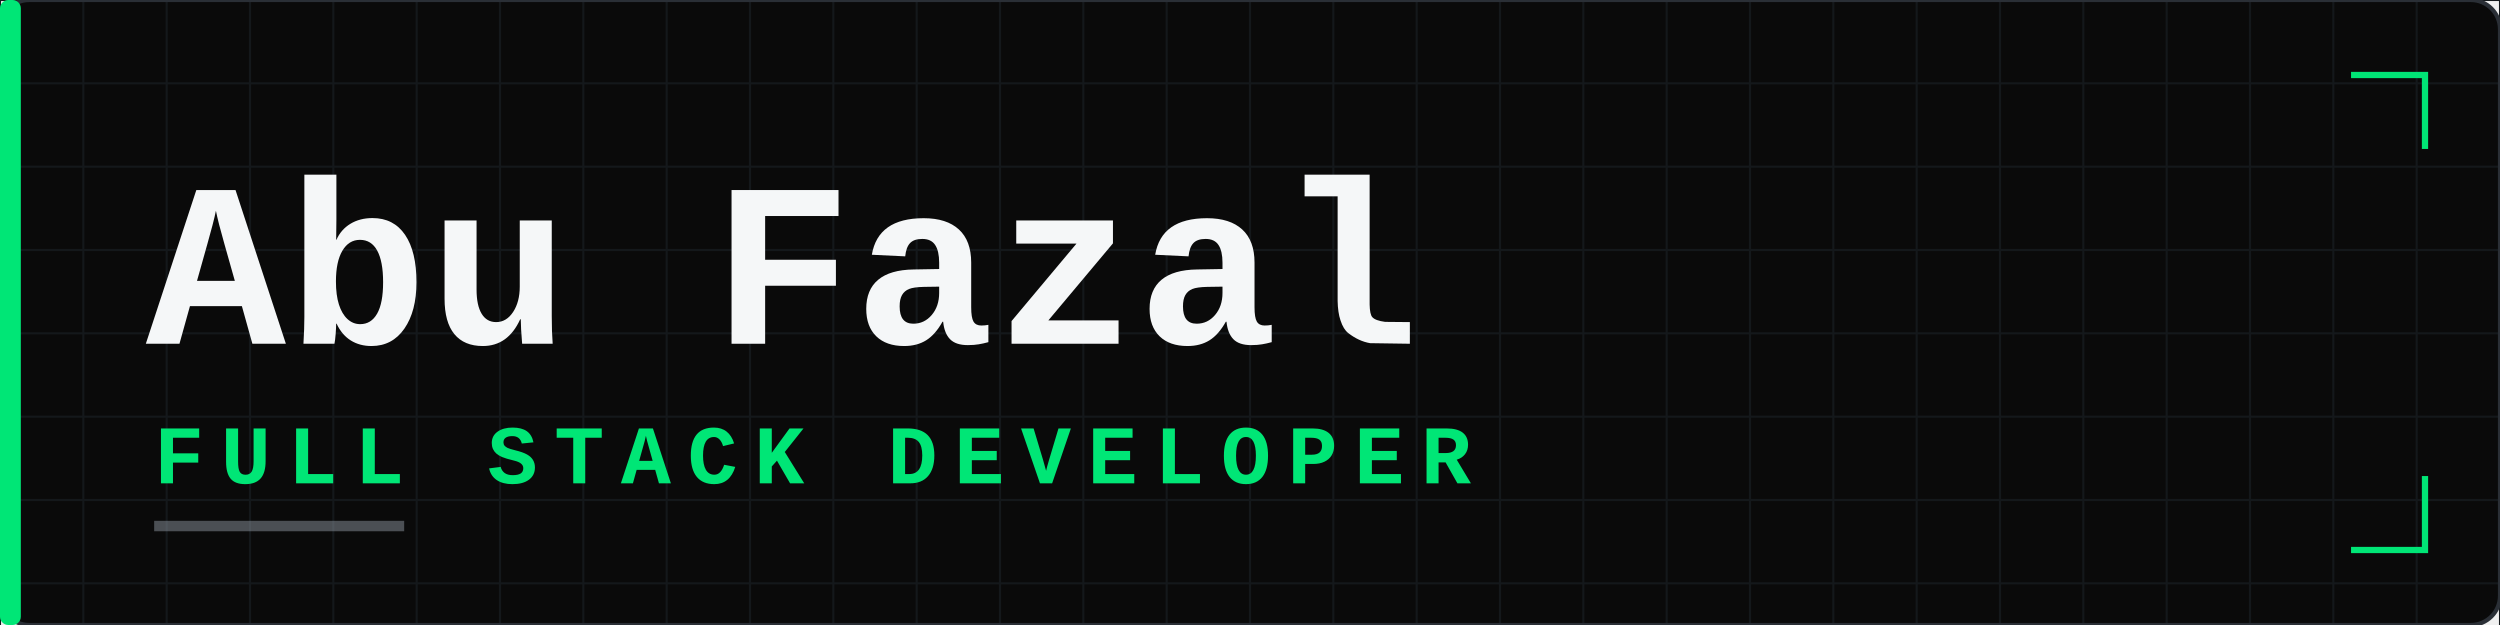
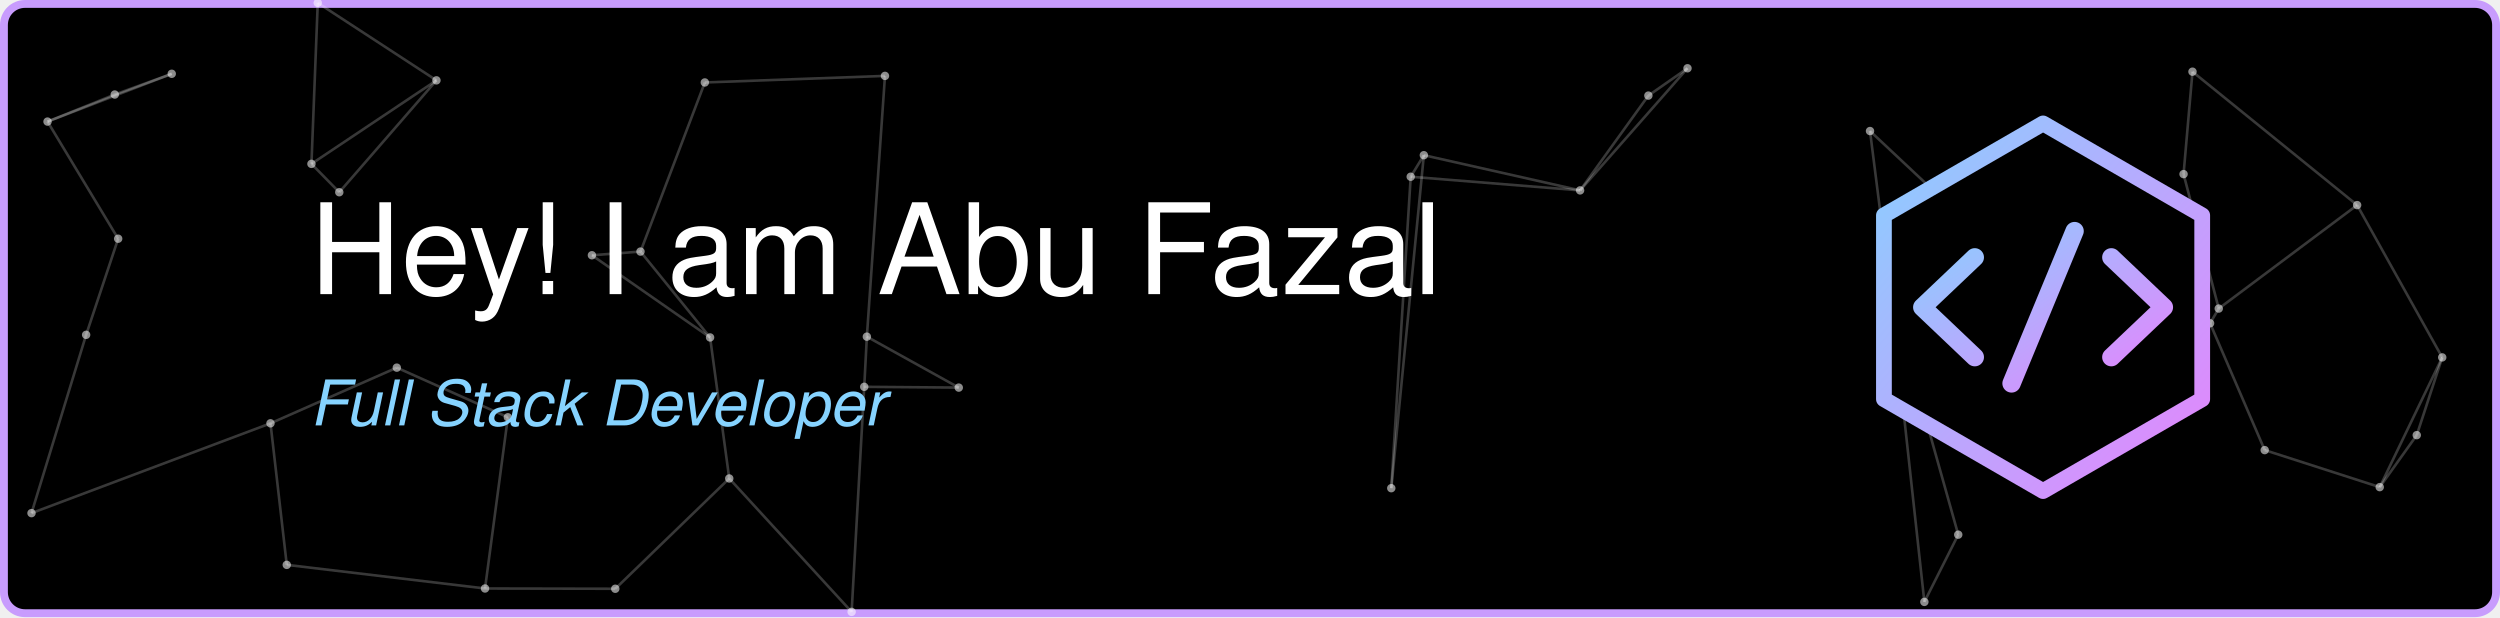
- <svg xmlns="http://www.w3.org/2000/svg" viewBox="0 0 1200 300" width="1200" height="300" role="img" aria-labelledby="t">
-   <style>
- @keyframes k0{0%,20.833%{fill-opacity:0}20.933%,100%{fill-opacity:1}}
- .k0{animation:k0 2.4s linear 0s 1 both}
- @keyframes k1{0%,26.667%{fill-opacity:0}26.767%,100%{fill-opacity:1}}
- .k1{animation:k1 2.4s linear 0s 1 both}
- @keyframes k2{0%,32.500%{fill-opacity:0}32.600%,100%{fill-opacity:1}}
- .k2{animation:k2 2.4s linear 0s 1 both}
- @keyframes k4{0%,44.167%{fill-opacity:0}44.267%,100%{fill-opacity:1}}
- .k4{animation:k4 2.4s linear 0s 1 both}
- @keyframes k5{0%,50.000%{fill-opacity:0}50.100%,100%{fill-opacity:1}}
- .k5{animation:k5 2.4s linear 0s 1 both}
- @keyframes k6{0%,55.833%{fill-opacity:0}55.933%,100%{fill-opacity:1}}
- .k6{animation:k6 2.4s linear 0s 1 both}
- @keyframes k7{0%,61.667%{fill-opacity:0}61.767%,100%{fill-opacity:1}}
- .k7{animation:k7 2.4s linear 0s 1 both}
- @keyframes k8{0%,67.500%{fill-opacity:0}67.600%,100%{fill-opacity:1}}
- .k8{animation:k8 2.4s linear 0s 1 both}
- @keyframes cm{0%{opacity:0;transform:translateX(0px)}20.833%{opacity:1;transform:translateX(0px)}20.833%{opacity:1;transform:translateX(68px)}26.667%{opacity:1;transform:translateX(136px)}32.500%{opacity:1;transform:translateX(204px)}38.333%{opacity:1;transform:translateX(272px)}44.167%{opacity:1;transform:translateX(340px)}50.000%{opacity:1;transform:translateX(408px)}55.833%{opacity:1;transform:translateX(476px)}61.667%{opacity:1;transform:translateX(544px)}67.500%{opacity:1;transform:translateX(628px)}100%{opacity:1;transform:translateX(628px)}}
- .cur{animation:cm 2.4s step-end 0s 1 both}
- @media (prefers-reduced-motion:reduce){*{animation:none!important}.cur{opacity:0!important}}
- </style>
-   <rect width="1200" height="300" rx="14" fill="#0A0A0A" />
-   <g stroke="#14181B" stroke-width="1">
-     <line x1="0" y1="0" x2="0" y2="300" />
-     <line x1="40" y1="0" x2="40" y2="300" />
-     <line x1="80" y1="0" x2="80" y2="300" />
-     <line x1="120" y1="0" x2="120" y2="300" />
-     <line x1="160" y1="0" x2="160" y2="300" />
-     <line x1="200" y1="0" x2="200" y2="300" />
-     <line x1="240" y1="0" x2="240" y2="300" />
-     <line x1="280" y1="0" x2="280" y2="300" />
-     <line x1="320" y1="0" x2="320" y2="300" />
-     <line x1="360" y1="0" x2="360" y2="300" />
-     <line x1="400" y1="0" x2="400" y2="300" />
-     <line x1="440" y1="0" x2="440" y2="300" />
-     <line x1="480" y1="0" x2="480" y2="300" />
-     <line x1="520" y1="0" x2="520" y2="300" />
-     <line x1="560" y1="0" x2="560" y2="300" />
-     <line x1="600" y1="0" x2="600" y2="300" />
-     <line x1="640" y1="0" x2="640" y2="300" />
-     <line x1="680" y1="0" x2="680" y2="300" />
-     <line x1="720" y1="0" x2="720" y2="300" />
-     <line x1="760" y1="0" x2="760" y2="300" />
-     <line x1="800" y1="0" x2="800" y2="300" />
-     <line x1="840" y1="0" x2="840" y2="300" />
-     <line x1="880" y1="0" x2="880" y2="300" />
-     <line x1="920" y1="0" x2="920" y2="300" />
-     <line x1="960" y1="0" x2="960" y2="300" />
-     <line x1="1000" y1="0" x2="1000" y2="300" />
-     <line x1="1040" y1="0" x2="1040" y2="300" />
-     <line x1="1080" y1="0" x2="1080" y2="300" />
-     <line x1="1120" y1="0" x2="1120" y2="300" />
-     <line x1="1160" y1="0" x2="1160" y2="300" />
-     <line x1="1200" y1="0" x2="1200" y2="300" />
-     <line x1="0" y1="0" x2="1200" y2="0" />
-     <line x1="0" y1="40" x2="1200" y2="40" />
-     <line x1="0" y1="80" x2="1200" y2="80" />
-     <line x1="0" y1="120" x2="1200" y2="120" />
-     <line x1="0" y1="160" x2="1200" y2="160" />
-     <line x1="0" y1="200" x2="1200" y2="200" />
-     <line x1="0" y1="240" x2="1200" y2="240" />
-     <line x1="0" y1="280" x2="1200" y2="280" />
+ <svg xmlns="http://www.w3.org/2000/svg" viewBox="0 0 952 235" width="952" height="235" role="img" aria-label="Abu Fazal — Full Stack Developer">
+   <defs>
+     <linearGradient id="ig" x1="0" y1="0" x2="1" y2="1">
+       <stop offset="0" stop-color="#89D0FF" />
+       <stop offset="1" stop-color="#E683FC" />
+     </linearGradient>
+   </defs>
+   <rect x="1.5" y="1.5" width="949" height="232" rx="8" fill="#000000" stroke="#C89CFD" stroke-width="3" />
+   <g stroke="#FFFFFF" stroke-opacity="0.22" stroke-width="1" fill="none">
+     <line x1="166.2" y1="30.6" x2="121.0" y2="1.1" />
+     <line x1="166.2" y1="30.6" x2="129.2" y2="73.2" />
+     <line x1="601.7" y1="72.5" x2="627.7" y2="36.4" />
+     <line x1="601.7" y1="72.5" x2="542.2" y2="59.1" />
+     <line x1="32.8" y1="127.5" x2="45.0" y2="90.9" />
+     <line x1="32.8" y1="127.5" x2="12.0" y2="195.4" />
+     <line x1="129.2" y1="73.2" x2="118.6" y2="62.4" />
+     <line x1="906.2" y1="185.5" x2="920.3" y2="165.7" />
+     <line x1="906.2" y1="185.5" x2="862.4" y2="171.4" />
+     <line x1="330.1" y1="128.2" x2="329.1" y2="147.3" />
+     <line x1="330.1" y1="128.2" x2="365.1" y2="147.6" />
+     <line x1="712.1" y1="49.9" x2="720.0" y2="112.2" />
+     <line x1="712.1" y1="49.9" x2="762.9" y2="97.6" />
+     <line x1="920.3" y1="165.7" x2="930.0" y2="136.1" />
+     <line x1="930.0" y1="136.1" x2="906.2" y2="185.5" />
+     <line x1="831.5" y1="66.3" x2="834.9" y2="27.3" />
+     <line x1="831.5" y1="66.3" x2="844.9" y2="117.5" />
+     <line x1="118.6" y1="62.4" x2="166.2" y2="30.6" />
+     <line x1="225.4" y1="97.2" x2="243.9" y2="95.8" />
+     <line x1="225.4" y1="97.2" x2="270.4" y2="128.5" />
+     <line x1="109.2" y1="215.1" x2="103.0" y2="161.2" />
+     <line x1="109.2" y1="215.1" x2="184.7" y2="224.1" />
+     <line x1="277.7" y1="182.2" x2="270.4" y2="128.5" />
+     <line x1="277.7" y1="182.2" x2="234.3" y2="224.2" />
+     <line x1="841.6" y1="123.1" x2="844.9" y2="117.5" />
+     <line x1="841.6" y1="123.1" x2="862.4" y2="171.4" />
+     <line x1="151.1" y1="140.0" x2="193.4" y2="158.9" />
+     <line x1="151.1" y1="140.0" x2="103.0" y2="161.2" />
+     <line x1="43.7" y1="36.0" x2="65.4" y2="28.1" />
+     <line x1="43.7" y1="36.0" x2="18.1" y2="46.3" />
+     <line x1="337.0" y1="28.9" x2="268.4" y2="31.4" />
+     <line x1="337.0" y1="28.9" x2="330.1" y2="128.2" />
+     <line x1="834.9" y1="27.3" x2="897.6" y2="78.1" />
+     <line x1="329.1" y1="147.3" x2="365.1" y2="147.6" />
+     <line x1="18.1" y1="46.3" x2="65.4" y2="28.1" />
+     <line x1="324.3" y1="233.0" x2="277.7" y2="182.2" />
+     <line x1="324.3" y1="233.0" x2="329.1" y2="147.3" />
+     <line x1="268.4" y1="31.4" x2="243.9" y2="95.8" />
+     <line x1="121.0" y1="1.1" x2="118.6" y2="62.4" />
+     <line x1="45.0" y1="90.9" x2="18.1" y2="46.3" />
+     <line x1="270.4" y1="128.5" x2="243.9" y2="95.8" />
+     <line x1="234.3" y1="224.2" x2="184.7" y2="224.1" />
+     <line x1="627.7" y1="36.4" x2="642.6" y2="26.0" />
+     <line x1="12.0" y1="195.4" x2="103.0" y2="161.2" />
+     <line x1="732.8" y1="229.2" x2="745.7" y2="203.6" />
+     <line x1="732.8" y1="229.2" x2="720.0" y2="112.2" />
+     <line x1="745.7" y1="203.6" x2="720.0" y2="112.2" />
+     <line x1="542.2" y1="59.1" x2="537.2" y2="67.3" />
+     <line x1="762.9" y1="97.6" x2="720.0" y2="112.2" />
+     <line x1="193.4" y1="158.9" x2="184.7" y2="224.1" />
+     <line x1="529.8" y1="185.9" x2="537.2" y2="67.3" />
+     <line x1="529.8" y1="185.9" x2="542.2" y2="59.1" />
+     <line x1="642.6" y1="26.0" x2="601.7" y2="72.5" />
+     <line x1="897.6" y1="78.1" x2="844.9" y2="117.5" />
+     <line x1="897.6" y1="78.1" x2="930.0" y2="136.1" />
+     <line x1="537.2" y1="67.3" x2="601.7" y2="72.5" />
  </g>
-   <rect width="1200" height="300" rx="14" fill="none" stroke="#2A2F36" stroke-width="2" />
-   <rect x="0" y="0" width="10" height="300" rx="4" fill="#00E676" />
-   <g fill="none" stroke="#00E676" stroke-width="3" stroke-linecap="square">
-     <path d="M1130 36h34v34" />
-     <path d="M1164 230v34h-34" />
+   <g fill="#FFFFFF" fill-opacity="0.55">
+     <circle cx="166.2" cy="30.6" r="1.6" />
+     <circle cx="601.7" cy="72.5" r="1.6" />
+     <circle cx="32.8" cy="127.5" r="1.6" />
+     <circle cx="129.2" cy="73.2" r="1.6" />
+     <circle cx="906.2" cy="185.5" r="1.6" />
+     <circle cx="330.1" cy="128.2" r="1.6" />
+     <circle cx="712.1" cy="49.9" r="1.6" />
+     <circle cx="920.3" cy="165.7" r="1.6" />
+     <circle cx="930.0" cy="136.1" r="1.6" />
+     <circle cx="831.5" cy="66.3" r="1.6" />
+     <circle cx="118.6" cy="62.4" r="1.6" />
+     <circle cx="225.4" cy="97.2" r="1.6" />
+     <circle cx="109.2" cy="215.1" r="1.6" />
+     <circle cx="277.7" cy="182.2" r="1.6" />
+     <circle cx="841.6" cy="123.1" r="1.6" />
+     <circle cx="151.1" cy="140.0" r="1.6" />
+     <circle cx="43.7" cy="36.0" r="1.6" />
+     <circle cx="337.0" cy="28.9" r="1.6" />
+     <circle cx="862.4" cy="171.4" r="1.6" />
+     <circle cx="834.9" cy="27.3" r="1.6" />
+     <circle cx="329.1" cy="147.3" r="1.6" />
+     <circle cx="18.1" cy="46.3" r="1.6" />
+     <circle cx="324.3" cy="233.0" r="1.6" />
+     <circle cx="268.4" cy="31.4" r="1.6" />
+     <circle cx="121.0" cy="1.1" r="1.6" />
+     <circle cx="45.0" cy="90.9" r="1.6" />
+     <circle cx="270.4" cy="128.5" r="1.6" />
+     <circle cx="844.9" cy="117.5" r="1.6" />
+     <circle cx="234.3" cy="224.2" r="1.6" />
+     <circle cx="627.7" cy="36.4" r="1.6" />
+     <circle cx="12.0" cy="195.4" r="1.6" />
+     <circle cx="732.8" cy="229.2" r="1.6" />
+     <circle cx="65.4" cy="28.1" r="1.6" />
+     <circle cx="243.9" cy="95.8" r="1.6" />
+     <circle cx="745.7" cy="203.6" r="1.6" />
+     <circle cx="542.2" cy="59.1" r="1.6" />
+     <circle cx="762.9" cy="97.6" r="1.6" />
+     <circle cx="193.4" cy="158.9" r="1.6" />
+     <circle cx="184.7" cy="224.1" r="1.6" />
+     <circle cx="529.8" cy="185.9" r="1.6" />
+     <circle cx="365.1" cy="147.6" r="1.6" />
+     <circle cx="642.6" cy="26.0" r="1.6" />
+     <circle cx="103.0" cy="161.2" r="1.6" />
+     <circle cx="720.0" cy="112.2" r="1.6" />
+     <circle cx="897.6" cy="78.1" r="1.6" />
+     <circle cx="537.2" cy="67.3" r="1.6" />
  </g>
-   <text font-family="ui-monospace,'SFMono-Regular','JetBrains Mono','Fira Code',Menlo,Consolas,'Liberation Mono',monospace" font-size="112" font-weight="800" fill="#F5F7F8" y="165">
-     <tspan class="k0" x="70">A</tspan>
-     <tspan class="k1" x="138">b</tspan>
-     <tspan class="k2" x="206">u</tspan>
-     <tspan class="k4" x="342">F</tspan>
-     <tspan class="k5" x="410">a</tspan>
-     <tspan class="k6" x="478">z</tspan>
-     <tspan class="k7" x="546">a</tspan>
-     <tspan class="k8" x="614">l</tspan>
-   </text>
-   <rect class="cur" opacity="0" x="64" y="75" width="16" height="104" fill="#00E676" />
-   <text x="74" y="232" font-family="ui-monospace,'SFMono-Regular','JetBrains Mono','Fira Code',Menlo,Consolas,'Liberation Mono',monospace" font-size="40" font-weight="700" fill="#00E676" letter-spacing="8">FULL STACK DEVELOPER</text>
-   <rect x="74" y="250" width="120" height="5" fill="#8B949E" opacity=".5" />
+   <text x="118" y="112" font-family="Ubuntu,'Segoe UI',Helvetica,Arial,sans-serif" font-size="48" fill="#FFFFFF">Hey! I am Abu Fazal</text>
+   <text x="118" y="162" font-family="Ubuntu,'Segoe UI',Helvetica,Arial,sans-serif" font-size="24" font-style="italic" fill="#86D3FF">Full Stack Developer</text>
+   <polygon points="838.6,82.0 838.6,152.0 778.0,187.0 717.4,152.0 717.4,82.0 778.0,47.0" fill="#000000" stroke="url(#ig)" stroke-width="6" stroke-linejoin="round" />
+   <path d="M 752 98 L 732 117 L 752 136 M 804 98 L 824 117 L 804 136 M 790 88 L 766 146" fill="none" stroke="url(#ig)" stroke-width="7" stroke-linecap="round" stroke-linejoin="round" />
</svg>
